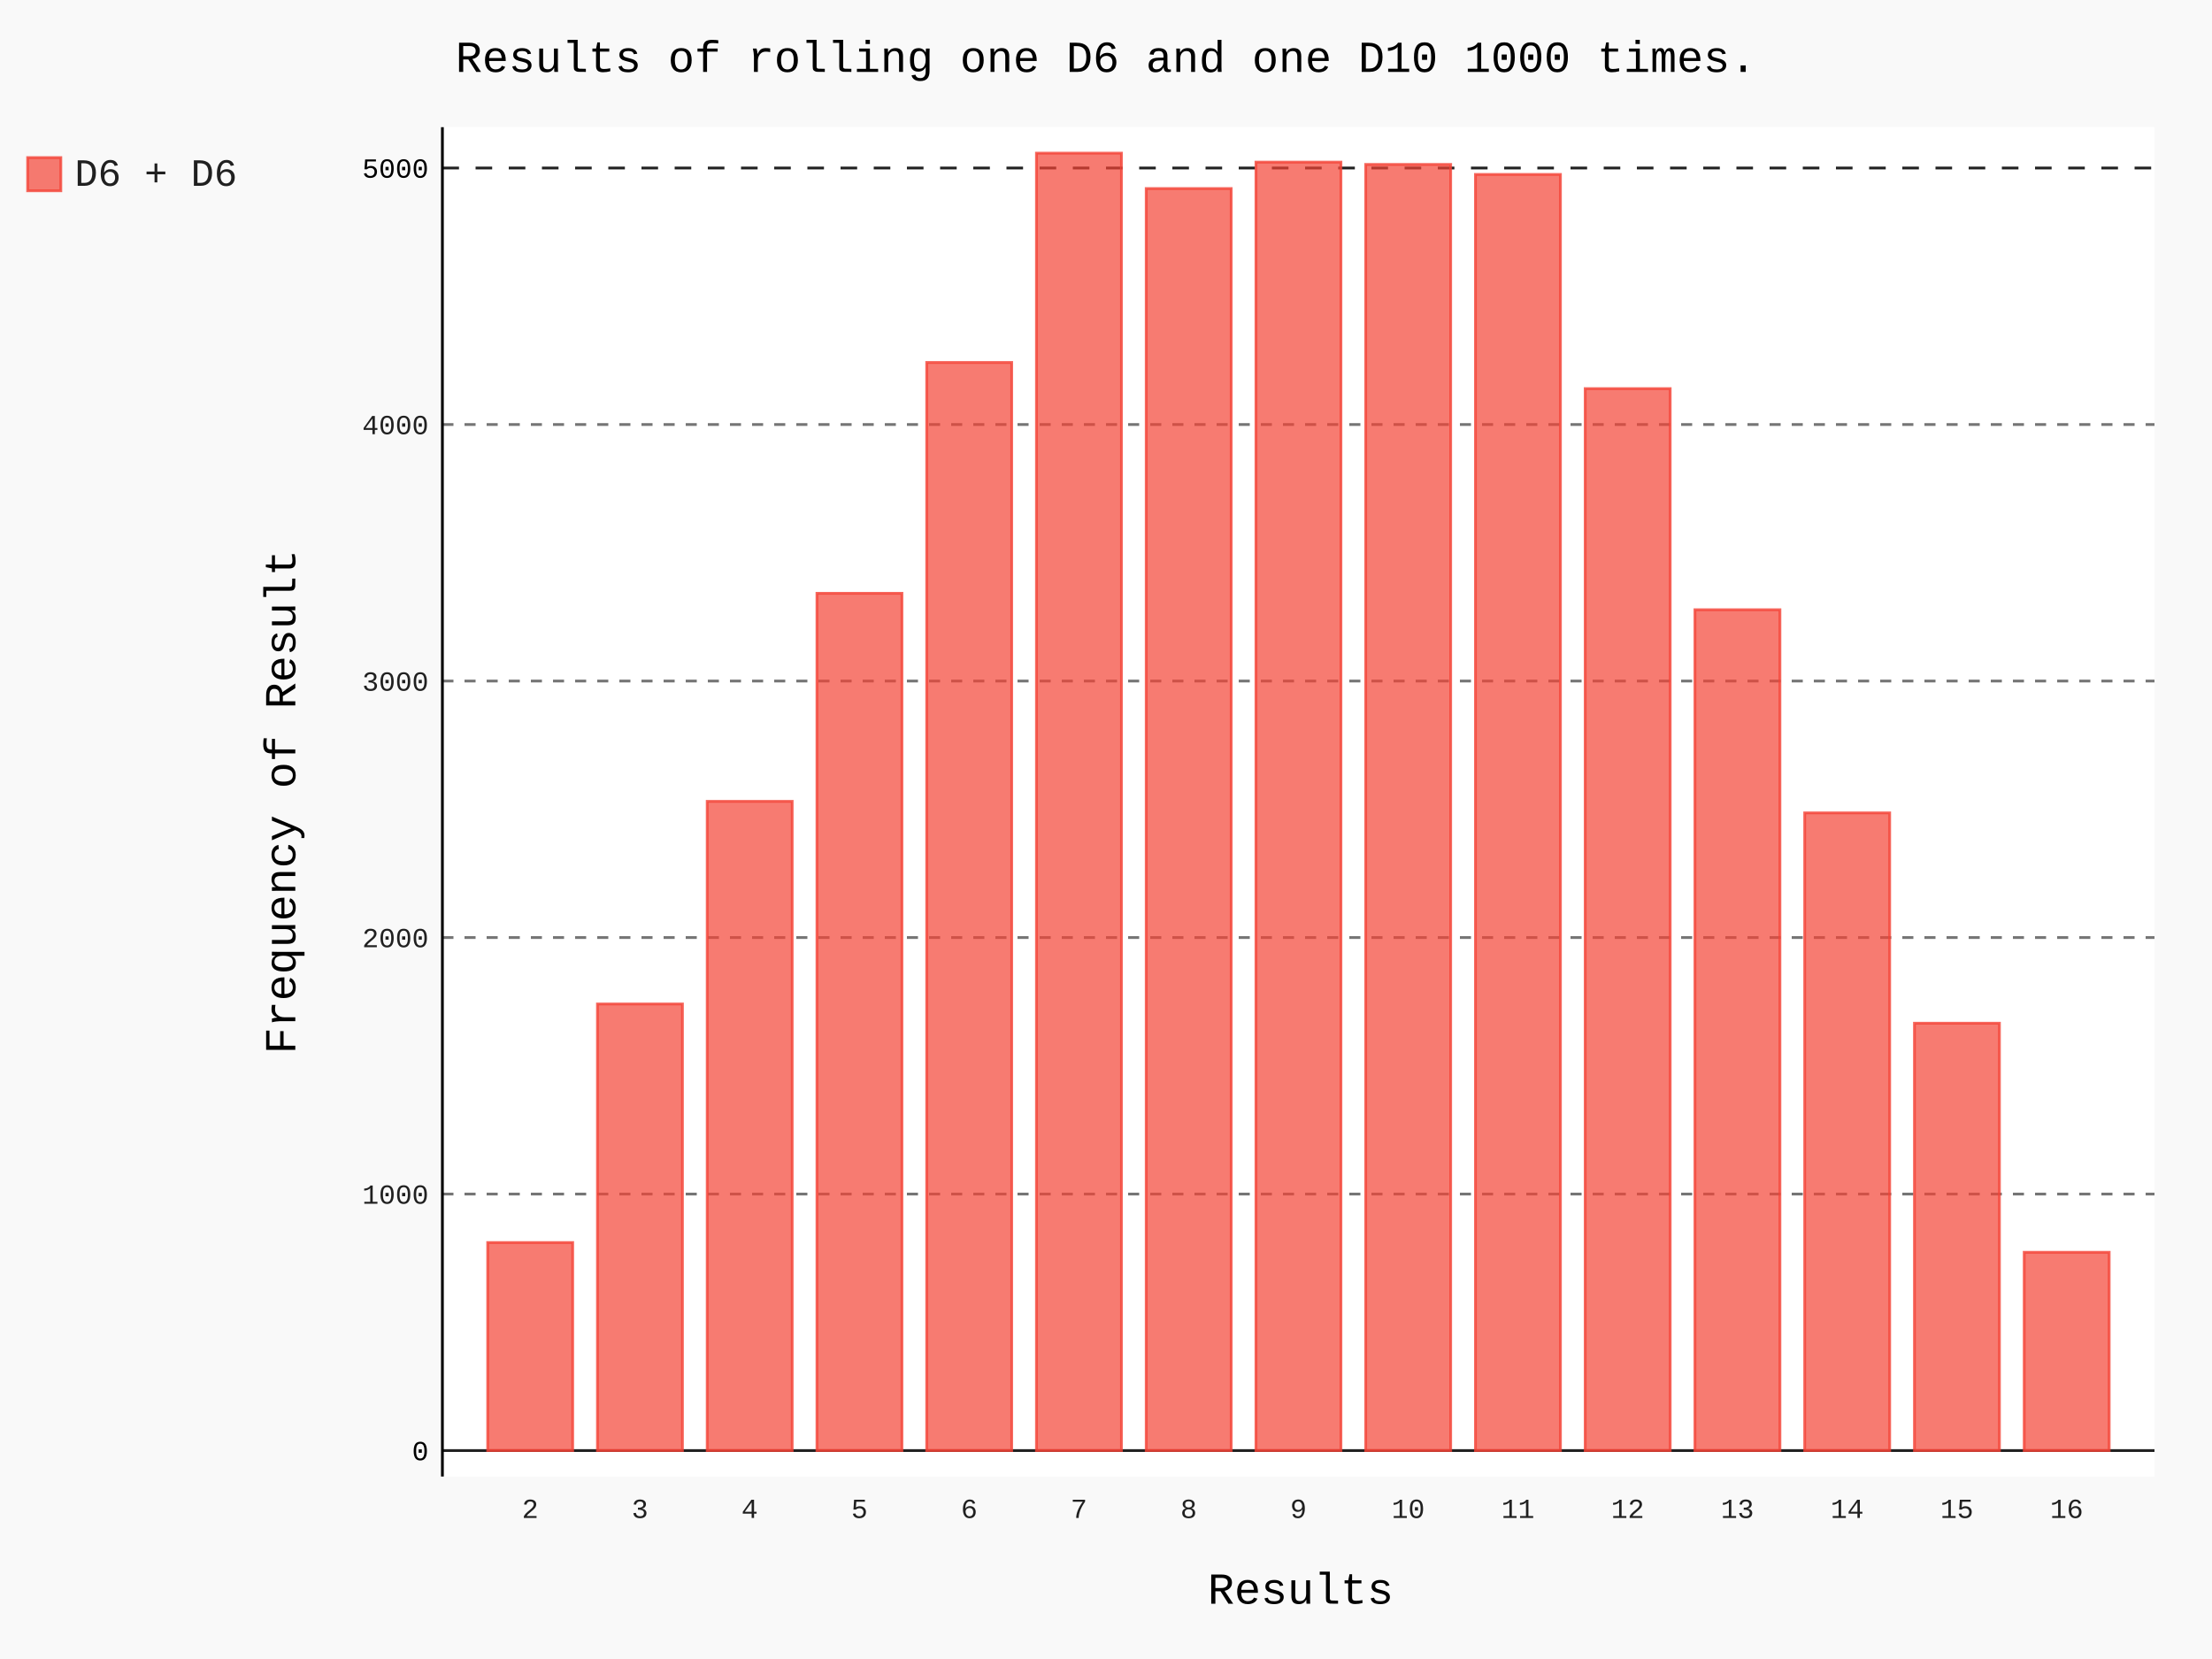
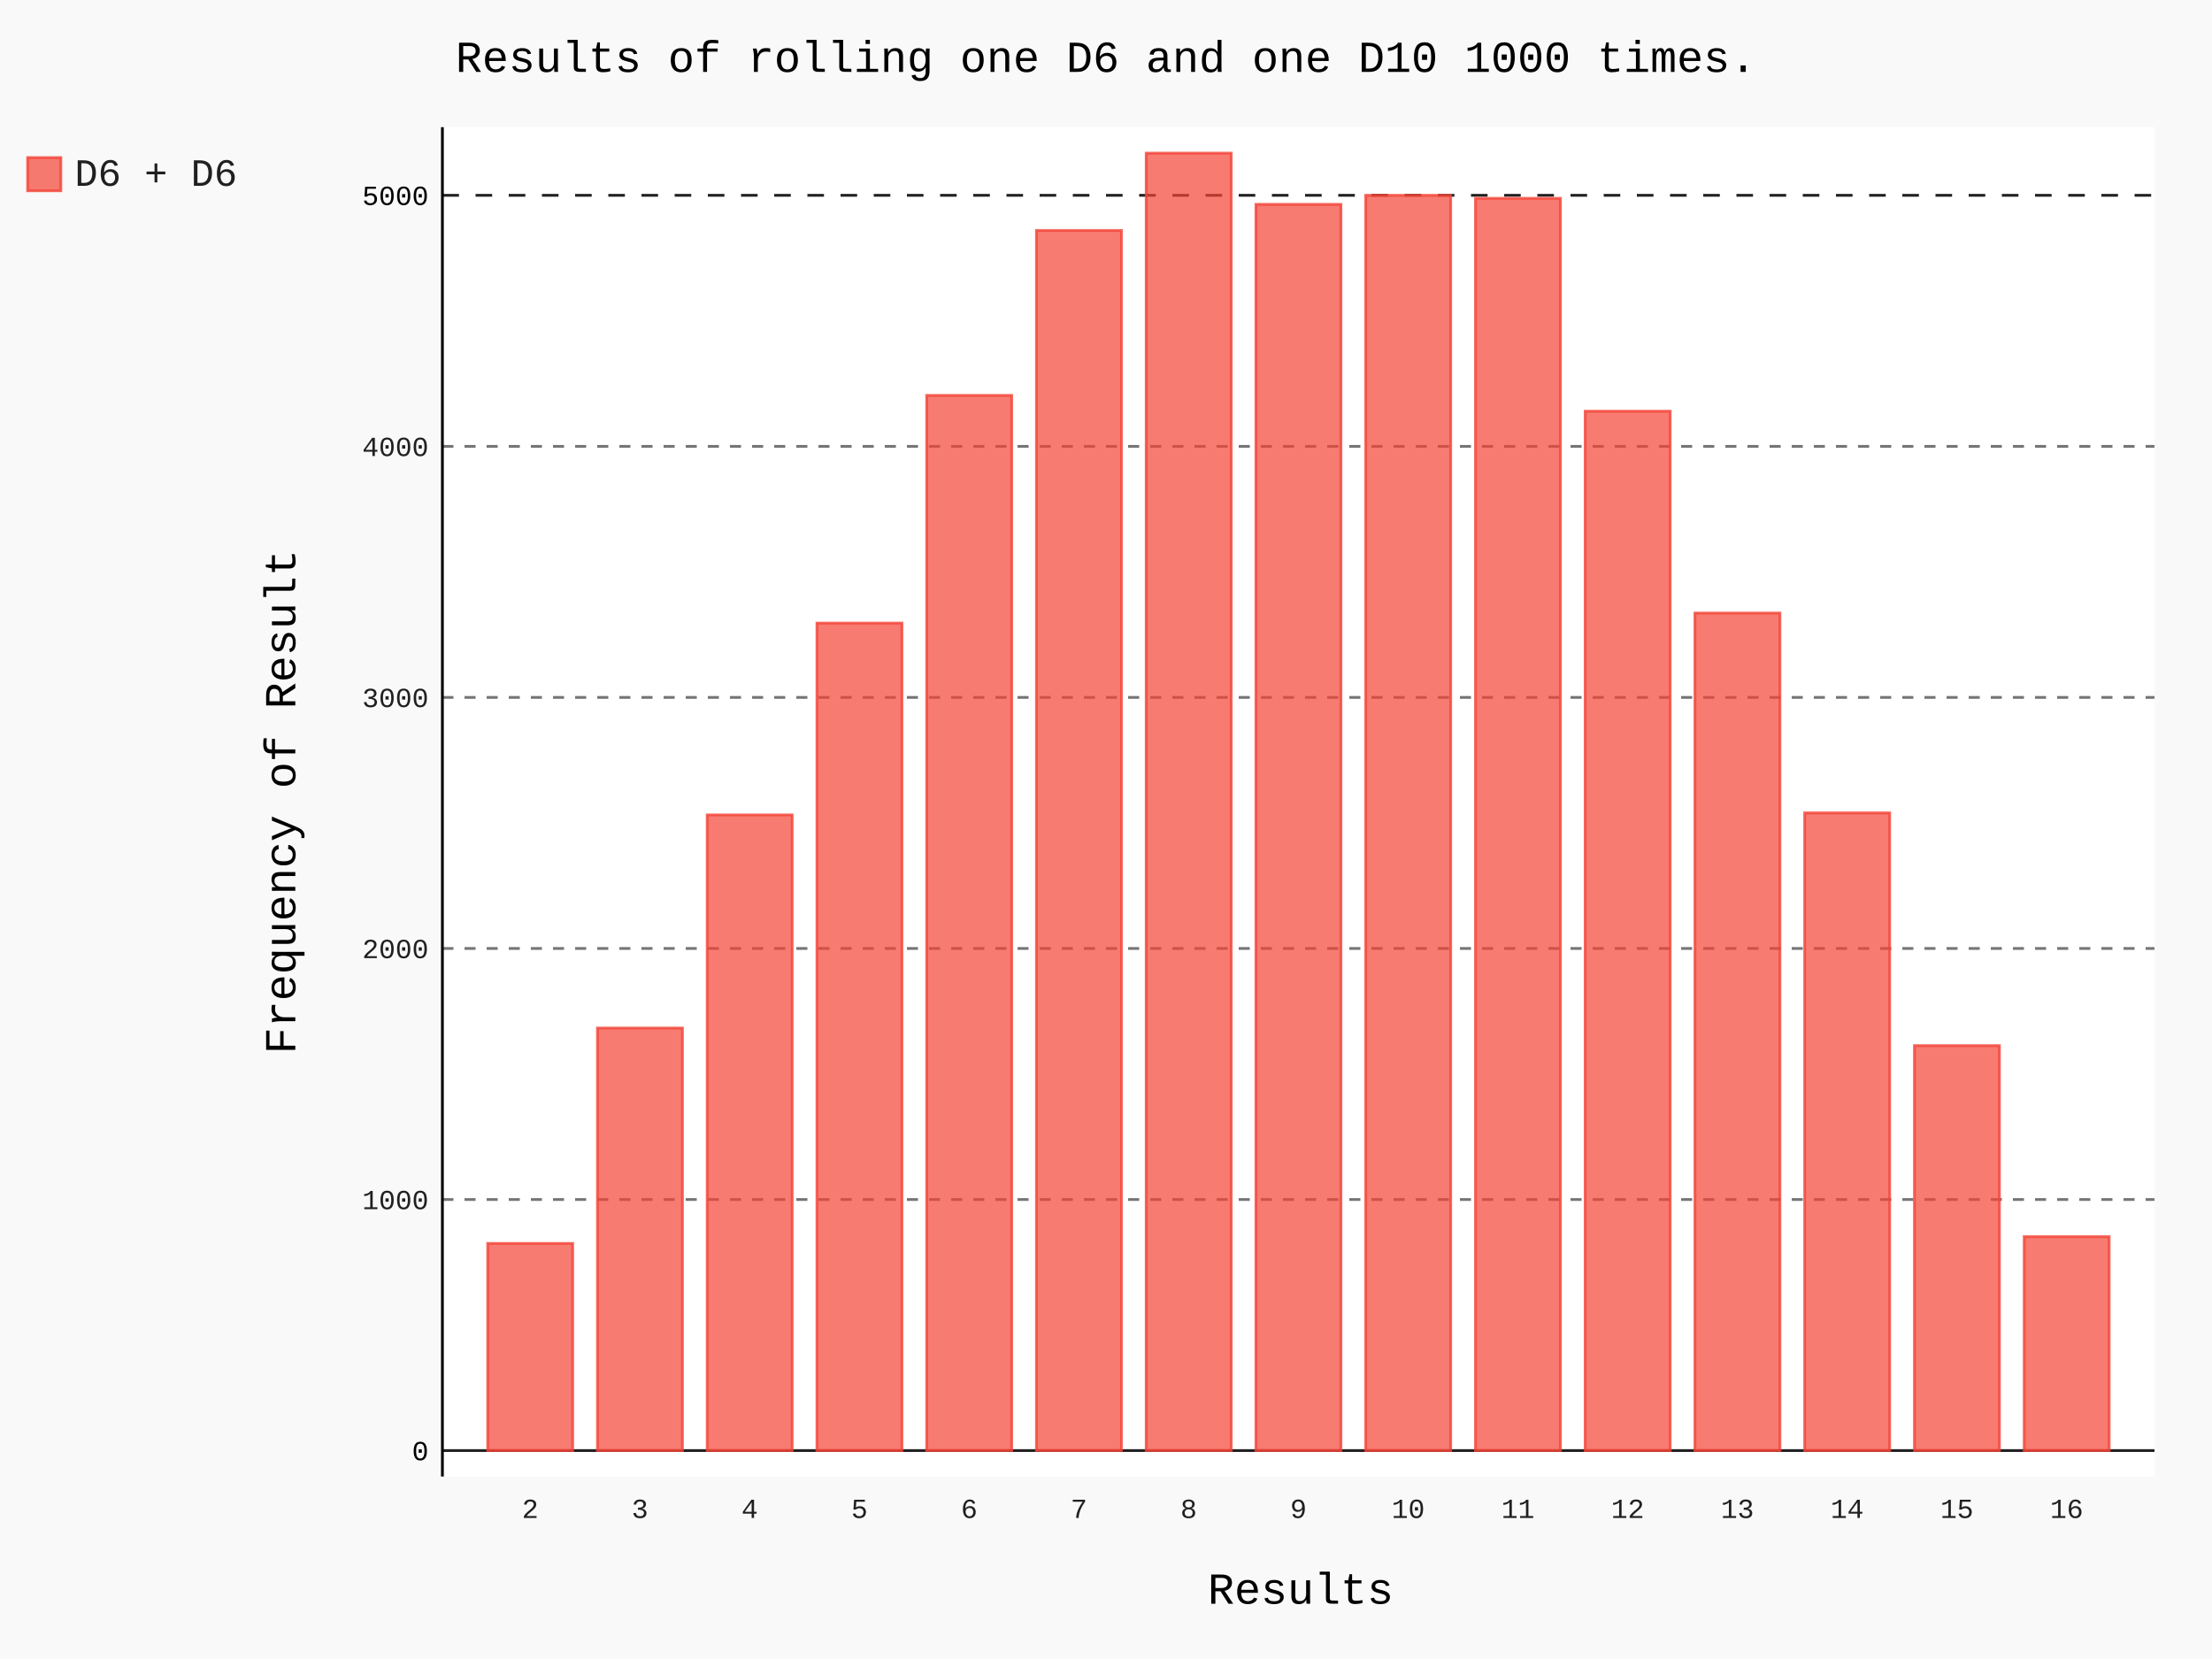
- <svg xmlns="http://www.w3.org/2000/svg" class="pygal-chart" id="chart-bba4cbfc-4efe-45be-934c-5efddd3ded19" viewBox="0 0 800 600">
+ <svg xmlns="http://www.w3.org/2000/svg" id="chart-8c1c2091-7da2-423c-a774-abb7fad1f585" class="pygal-chart" viewBox="0 0 800 600">
  <defs>
-     <style type="text/css">#chart-bba4cbfc-4efe-45be-934c-5efddd3ded19{-webkit-user-select:none;-webkit-font-smoothing:antialiased;font-family:Consolas,"Liberation Mono",Menlo,Courier,monospace}#chart-bba4cbfc-4efe-45be-934c-5efddd3ded19 .title{font-family:Consolas,"Liberation Mono",Menlo,Courier,monospace;font-size:16px}#chart-bba4cbfc-4efe-45be-934c-5efddd3ded19 .legends .legend text{font-family:Consolas,"Liberation Mono",Menlo,Courier,monospace;font-size:14px}#chart-bba4cbfc-4efe-45be-934c-5efddd3ded19 .axis text{font-family:Consolas,"Liberation Mono",Menlo,Courier,monospace;font-size:10px}#chart-bba4cbfc-4efe-45be-934c-5efddd3ded19 .axis text.major{font-family:Consolas,"Liberation Mono",Menlo,Courier,monospace;font-size:10px}#chart-bba4cbfc-4efe-45be-934c-5efddd3ded19 .text-overlay text.value{font-family:Consolas,"Liberation Mono",Menlo,Courier,monospace;font-size:16px}#chart-bba4cbfc-4efe-45be-934c-5efddd3ded19 .text-overlay text.label{font-family:Consolas,"Liberation Mono",Menlo,Courier,monospace;font-size:10px}#chart-bba4cbfc-4efe-45be-934c-5efddd3ded19 .tooltip{font-family:Consolas,"Liberation Mono",Menlo,Courier,monospace;font-size:14px}#chart-bba4cbfc-4efe-45be-934c-5efddd3ded19 text.no_data{font-family:Consolas,"Liberation Mono",Menlo,Courier,monospace;font-size:64px}
- #chart-bba4cbfc-4efe-45be-934c-5efddd3ded19{background-color:rgba(249,249,249,1)}#chart-bba4cbfc-4efe-45be-934c-5efddd3ded19 path,#chart-bba4cbfc-4efe-45be-934c-5efddd3ded19 line,#chart-bba4cbfc-4efe-45be-934c-5efddd3ded19 rect,#chart-bba4cbfc-4efe-45be-934c-5efddd3ded19 circle{-webkit-transition:150ms;-moz-transition:150ms;transition:150ms}#chart-bba4cbfc-4efe-45be-934c-5efddd3ded19 .graph &gt; .background{fill:rgba(249,249,249,1)}#chart-bba4cbfc-4efe-45be-934c-5efddd3ded19 .plot &gt; .background{fill:rgba(255,255,255,1)}#chart-bba4cbfc-4efe-45be-934c-5efddd3ded19 .graph{fill:rgba(0,0,0,.87)}#chart-bba4cbfc-4efe-45be-934c-5efddd3ded19 text.no_data{fill:rgba(0,0,0,1)}#chart-bba4cbfc-4efe-45be-934c-5efddd3ded19 .title{fill:rgba(0,0,0,1)}#chart-bba4cbfc-4efe-45be-934c-5efddd3ded19 .legends .legend text{fill:rgba(0,0,0,.87)}#chart-bba4cbfc-4efe-45be-934c-5efddd3ded19 .legends .legend:hover text{fill:rgba(0,0,0,1)}#chart-bba4cbfc-4efe-45be-934c-5efddd3ded19 .axis .line{stroke:rgba(0,0,0,1)}#chart-bba4cbfc-4efe-45be-934c-5efddd3ded19 .axis .guide.line{stroke:rgba(0,0,0,.54)}#chart-bba4cbfc-4efe-45be-934c-5efddd3ded19 .axis .major.line{stroke:rgba(0,0,0,.87)}#chart-bba4cbfc-4efe-45be-934c-5efddd3ded19 .axis text.major{fill:rgba(0,0,0,1)}#chart-bba4cbfc-4efe-45be-934c-5efddd3ded19 .axis.y .guides:hover .guide.line,#chart-bba4cbfc-4efe-45be-934c-5efddd3ded19 .line-graph .axis.x .guides:hover .guide.line,#chart-bba4cbfc-4efe-45be-934c-5efddd3ded19 .stackedline-graph .axis.x .guides:hover .guide.line,#chart-bba4cbfc-4efe-45be-934c-5efddd3ded19 .xy-graph .axis.x .guides:hover .guide.line{stroke:rgba(0,0,0,1)}#chart-bba4cbfc-4efe-45be-934c-5efddd3ded19 .axis .guides:hover text{fill:rgba(0,0,0,1)}#chart-bba4cbfc-4efe-45be-934c-5efddd3ded19 .reactive{fill-opacity:.7;stroke-opacity:.8}#chart-bba4cbfc-4efe-45be-934c-5efddd3ded19 .ci{stroke:rgba(0,0,0,.87)}#chart-bba4cbfc-4efe-45be-934c-5efddd3ded19 .reactive.active,#chart-bba4cbfc-4efe-45be-934c-5efddd3ded19 .active .reactive{fill-opacity:.8;stroke-opacity:.9;stroke-width:4}#chart-bba4cbfc-4efe-45be-934c-5efddd3ded19 .ci .reactive.active{stroke-width:1.5}#chart-bba4cbfc-4efe-45be-934c-5efddd3ded19 .series text{fill:rgba(0,0,0,1)}#chart-bba4cbfc-4efe-45be-934c-5efddd3ded19 .tooltip rect{fill:rgba(255,255,255,1);stroke:rgba(0,0,0,1);-webkit-transition:opacity 150ms;-moz-transition:opacity 150ms;transition:opacity 150ms}#chart-bba4cbfc-4efe-45be-934c-5efddd3ded19 .tooltip .label{fill:rgba(0,0,0,.87)}#chart-bba4cbfc-4efe-45be-934c-5efddd3ded19 .tooltip .label{fill:rgba(0,0,0,.87)}#chart-bba4cbfc-4efe-45be-934c-5efddd3ded19 .tooltip .legend{font-size:.8em;fill:rgba(0,0,0,.54)}#chart-bba4cbfc-4efe-45be-934c-5efddd3ded19 .tooltip .x_label{font-size:.6em;fill:rgba(0,0,0,1)}#chart-bba4cbfc-4efe-45be-934c-5efddd3ded19 .tooltip .xlink{font-size:.5em;text-decoration:underline}#chart-bba4cbfc-4efe-45be-934c-5efddd3ded19 .tooltip .value{font-size:1.5em}#chart-bba4cbfc-4efe-45be-934c-5efddd3ded19 .bound{font-size:.5em}#chart-bba4cbfc-4efe-45be-934c-5efddd3ded19 .max-value{font-size:.75em;fill:rgba(0,0,0,.54)}#chart-bba4cbfc-4efe-45be-934c-5efddd3ded19 .map-element{fill:rgba(255,255,255,1);stroke:rgba(0,0,0,.54) !important}#chart-bba4cbfc-4efe-45be-934c-5efddd3ded19 .map-element .reactive{fill-opacity:inherit;stroke-opacity:inherit}#chart-bba4cbfc-4efe-45be-934c-5efddd3ded19 .color-0,#chart-bba4cbfc-4efe-45be-934c-5efddd3ded19 .color-0 a:visited{stroke:#F44336;fill:#F44336}#chart-bba4cbfc-4efe-45be-934c-5efddd3ded19 .text-overlay .color-0 text{fill:black}
- #chart-bba4cbfc-4efe-45be-934c-5efddd3ded19 text.no_data{text-anchor:middle}#chart-bba4cbfc-4efe-45be-934c-5efddd3ded19 .guide.line{fill:none}#chart-bba4cbfc-4efe-45be-934c-5efddd3ded19 .centered{text-anchor:middle}#chart-bba4cbfc-4efe-45be-934c-5efddd3ded19 .title{text-anchor:middle}#chart-bba4cbfc-4efe-45be-934c-5efddd3ded19 .legends .legend text{fill-opacity:1}#chart-bba4cbfc-4efe-45be-934c-5efddd3ded19 .axis.x text{text-anchor:middle}#chart-bba4cbfc-4efe-45be-934c-5efddd3ded19 .axis.x:not(.web) text[transform]{text-anchor:start}#chart-bba4cbfc-4efe-45be-934c-5efddd3ded19 .axis.x:not(.web) text[transform].backwards{text-anchor:end}#chart-bba4cbfc-4efe-45be-934c-5efddd3ded19 .axis.y text{text-anchor:end}#chart-bba4cbfc-4efe-45be-934c-5efddd3ded19 .axis.y text[transform].backwards{text-anchor:start}#chart-bba4cbfc-4efe-45be-934c-5efddd3ded19 .axis.y2 text{text-anchor:start}#chart-bba4cbfc-4efe-45be-934c-5efddd3ded19 .axis.y2 text[transform].backwards{text-anchor:end}#chart-bba4cbfc-4efe-45be-934c-5efddd3ded19 .axis .guide.line{stroke-dasharray:4,4}#chart-bba4cbfc-4efe-45be-934c-5efddd3ded19 .axis .major.guide.line{stroke-dasharray:6,6}#chart-bba4cbfc-4efe-45be-934c-5efddd3ded19 .horizontal .axis.y .guide.line,#chart-bba4cbfc-4efe-45be-934c-5efddd3ded19 .horizontal .axis.y2 .guide.line,#chart-bba4cbfc-4efe-45be-934c-5efddd3ded19 .vertical .axis.x .guide.line{opacity:0}#chart-bba4cbfc-4efe-45be-934c-5efddd3ded19 .horizontal .axis.always_show .guide.line,#chart-bba4cbfc-4efe-45be-934c-5efddd3ded19 .vertical .axis.always_show .guide.line{opacity:1 !important}#chart-bba4cbfc-4efe-45be-934c-5efddd3ded19 .axis.y .guides:hover .guide.line,#chart-bba4cbfc-4efe-45be-934c-5efddd3ded19 .axis.y2 .guides:hover .guide.line,#chart-bba4cbfc-4efe-45be-934c-5efddd3ded19 .axis.x .guides:hover .guide.line{opacity:1}#chart-bba4cbfc-4efe-45be-934c-5efddd3ded19 .axis .guides:hover text{opacity:1}#chart-bba4cbfc-4efe-45be-934c-5efddd3ded19 .nofill{fill:none}#chart-bba4cbfc-4efe-45be-934c-5efddd3ded19 .subtle-fill{fill-opacity:.2}#chart-bba4cbfc-4efe-45be-934c-5efddd3ded19 .dot{stroke-width:1px;fill-opacity:1}#chart-bba4cbfc-4efe-45be-934c-5efddd3ded19 .dot.active{stroke-width:5px}#chart-bba4cbfc-4efe-45be-934c-5efddd3ded19 .dot.negative{fill:transparent}#chart-bba4cbfc-4efe-45be-934c-5efddd3ded19 text,#chart-bba4cbfc-4efe-45be-934c-5efddd3ded19 tspan{stroke:none !important}#chart-bba4cbfc-4efe-45be-934c-5efddd3ded19 .series text.active{opacity:1}#chart-bba4cbfc-4efe-45be-934c-5efddd3ded19 .tooltip rect{fill-opacity:.95;stroke-width:.5}#chart-bba4cbfc-4efe-45be-934c-5efddd3ded19 .tooltip text{fill-opacity:1}#chart-bba4cbfc-4efe-45be-934c-5efddd3ded19 .showable{visibility:hidden}#chart-bba4cbfc-4efe-45be-934c-5efddd3ded19 .showable.shown{visibility:visible}#chart-bba4cbfc-4efe-45be-934c-5efddd3ded19 .gauge-background{fill:rgba(229,229,229,1);stroke:none}#chart-bba4cbfc-4efe-45be-934c-5efddd3ded19 .bg-lines{stroke:rgba(249,249,249,1);stroke-width:2px}</style>
+     <style type="text/css">#chart-8c1c2091-7da2-423c-a774-abb7fad1f585{-webkit-user-select:none;-webkit-font-smoothing:antialiased;font-family:Consolas,"Liberation Mono",Menlo,Courier,monospace}#chart-8c1c2091-7da2-423c-a774-abb7fad1f585 .title{font-family:Consolas,"Liberation Mono",Menlo,Courier,monospace;font-size:16px}#chart-8c1c2091-7da2-423c-a774-abb7fad1f585 .legends .legend text{font-family:Consolas,"Liberation Mono",Menlo,Courier,monospace;font-size:14px}#chart-8c1c2091-7da2-423c-a774-abb7fad1f585 .axis text{font-family:Consolas,"Liberation Mono",Menlo,Courier,monospace;font-size:10px}#chart-8c1c2091-7da2-423c-a774-abb7fad1f585 .axis text.major{font-family:Consolas,"Liberation Mono",Menlo,Courier,monospace;font-size:10px}#chart-8c1c2091-7da2-423c-a774-abb7fad1f585 .text-overlay text.value{font-family:Consolas,"Liberation Mono",Menlo,Courier,monospace;font-size:16px}#chart-8c1c2091-7da2-423c-a774-abb7fad1f585 .text-overlay text.label{font-family:Consolas,"Liberation Mono",Menlo,Courier,monospace;font-size:10px}#chart-8c1c2091-7da2-423c-a774-abb7fad1f585 .tooltip{font-family:Consolas,"Liberation Mono",Menlo,Courier,monospace;font-size:14px}#chart-8c1c2091-7da2-423c-a774-abb7fad1f585 text.no_data{font-family:Consolas,"Liberation Mono",Menlo,Courier,monospace;font-size:64px}
+ #chart-8c1c2091-7da2-423c-a774-abb7fad1f585{background-color:rgba(249,249,249,1)}#chart-8c1c2091-7da2-423c-a774-abb7fad1f585 path,#chart-8c1c2091-7da2-423c-a774-abb7fad1f585 line,#chart-8c1c2091-7da2-423c-a774-abb7fad1f585 rect,#chart-8c1c2091-7da2-423c-a774-abb7fad1f585 circle{-webkit-transition:150ms;-moz-transition:150ms;transition:150ms}#chart-8c1c2091-7da2-423c-a774-abb7fad1f585 .graph &gt; .background{fill:rgba(249,249,249,1)}#chart-8c1c2091-7da2-423c-a774-abb7fad1f585 .plot &gt; .background{fill:rgba(255,255,255,1)}#chart-8c1c2091-7da2-423c-a774-abb7fad1f585 .graph{fill:rgba(0,0,0,.87)}#chart-8c1c2091-7da2-423c-a774-abb7fad1f585 text.no_data{fill:rgba(0,0,0,1)}#chart-8c1c2091-7da2-423c-a774-abb7fad1f585 .title{fill:rgba(0,0,0,1)}#chart-8c1c2091-7da2-423c-a774-abb7fad1f585 .legends .legend text{fill:rgba(0,0,0,.87)}#chart-8c1c2091-7da2-423c-a774-abb7fad1f585 .legends .legend:hover text{fill:rgba(0,0,0,1)}#chart-8c1c2091-7da2-423c-a774-abb7fad1f585 .axis .line{stroke:rgba(0,0,0,1)}#chart-8c1c2091-7da2-423c-a774-abb7fad1f585 .axis .guide.line{stroke:rgba(0,0,0,.54)}#chart-8c1c2091-7da2-423c-a774-abb7fad1f585 .axis .major.line{stroke:rgba(0,0,0,.87)}#chart-8c1c2091-7da2-423c-a774-abb7fad1f585 .axis text.major{fill:rgba(0,0,0,1)}#chart-8c1c2091-7da2-423c-a774-abb7fad1f585 .axis.y .guides:hover .guide.line,#chart-8c1c2091-7da2-423c-a774-abb7fad1f585 .line-graph .axis.x .guides:hover .guide.line,#chart-8c1c2091-7da2-423c-a774-abb7fad1f585 .stackedline-graph .axis.x .guides:hover .guide.line,#chart-8c1c2091-7da2-423c-a774-abb7fad1f585 .xy-graph .axis.x .guides:hover .guide.line{stroke:rgba(0,0,0,1)}#chart-8c1c2091-7da2-423c-a774-abb7fad1f585 .axis .guides:hover text{fill:rgba(0,0,0,1)}#chart-8c1c2091-7da2-423c-a774-abb7fad1f585 .reactive{fill-opacity:.7;stroke-opacity:.8}#chart-8c1c2091-7da2-423c-a774-abb7fad1f585 .ci{stroke:rgba(0,0,0,.87)}#chart-8c1c2091-7da2-423c-a774-abb7fad1f585 .reactive.active,#chart-8c1c2091-7da2-423c-a774-abb7fad1f585 .active .reactive{fill-opacity:.8;stroke-opacity:.9;stroke-width:4}#chart-8c1c2091-7da2-423c-a774-abb7fad1f585 .ci .reactive.active{stroke-width:1.5}#chart-8c1c2091-7da2-423c-a774-abb7fad1f585 .series text{fill:rgba(0,0,0,1)}#chart-8c1c2091-7da2-423c-a774-abb7fad1f585 .tooltip rect{fill:rgba(255,255,255,1);stroke:rgba(0,0,0,1);-webkit-transition:opacity 150ms;-moz-transition:opacity 150ms;transition:opacity 150ms}#chart-8c1c2091-7da2-423c-a774-abb7fad1f585 .tooltip .label{fill:rgba(0,0,0,.87)}#chart-8c1c2091-7da2-423c-a774-abb7fad1f585 .tooltip .label{fill:rgba(0,0,0,.87)}#chart-8c1c2091-7da2-423c-a774-abb7fad1f585 .tooltip .legend{font-size:.8em;fill:rgba(0,0,0,.54)}#chart-8c1c2091-7da2-423c-a774-abb7fad1f585 .tooltip .x_label{font-size:.6em;fill:rgba(0,0,0,1)}#chart-8c1c2091-7da2-423c-a774-abb7fad1f585 .tooltip .xlink{font-size:.5em;text-decoration:underline}#chart-8c1c2091-7da2-423c-a774-abb7fad1f585 .tooltip .value{font-size:1.5em}#chart-8c1c2091-7da2-423c-a774-abb7fad1f585 .bound{font-size:.5em}#chart-8c1c2091-7da2-423c-a774-abb7fad1f585 .max-value{font-size:.75em;fill:rgba(0,0,0,.54)}#chart-8c1c2091-7da2-423c-a774-abb7fad1f585 .map-element{fill:rgba(255,255,255,1);stroke:rgba(0,0,0,.54) !important}#chart-8c1c2091-7da2-423c-a774-abb7fad1f585 .map-element .reactive{fill-opacity:inherit;stroke-opacity:inherit}#chart-8c1c2091-7da2-423c-a774-abb7fad1f585 .color-0,#chart-8c1c2091-7da2-423c-a774-abb7fad1f585 .color-0 a:visited{stroke:#F44336;fill:#F44336}#chart-8c1c2091-7da2-423c-a774-abb7fad1f585 .text-overlay .color-0 text{fill:black}
+ #chart-8c1c2091-7da2-423c-a774-abb7fad1f585 text.no_data{text-anchor:middle}#chart-8c1c2091-7da2-423c-a774-abb7fad1f585 .guide.line{fill:none}#chart-8c1c2091-7da2-423c-a774-abb7fad1f585 .centered{text-anchor:middle}#chart-8c1c2091-7da2-423c-a774-abb7fad1f585 .title{text-anchor:middle}#chart-8c1c2091-7da2-423c-a774-abb7fad1f585 .legends .legend text{fill-opacity:1}#chart-8c1c2091-7da2-423c-a774-abb7fad1f585 .axis.x text{text-anchor:middle}#chart-8c1c2091-7da2-423c-a774-abb7fad1f585 .axis.x:not(.web) text[transform]{text-anchor:start}#chart-8c1c2091-7da2-423c-a774-abb7fad1f585 .axis.x:not(.web) text[transform].backwards{text-anchor:end}#chart-8c1c2091-7da2-423c-a774-abb7fad1f585 .axis.y text{text-anchor:end}#chart-8c1c2091-7da2-423c-a774-abb7fad1f585 .axis.y text[transform].backwards{text-anchor:start}#chart-8c1c2091-7da2-423c-a774-abb7fad1f585 .axis.y2 text{text-anchor:start}#chart-8c1c2091-7da2-423c-a774-abb7fad1f585 .axis.y2 text[transform].backwards{text-anchor:end}#chart-8c1c2091-7da2-423c-a774-abb7fad1f585 .axis .guide.line{stroke-dasharray:4,4}#chart-8c1c2091-7da2-423c-a774-abb7fad1f585 .axis .major.guide.line{stroke-dasharray:6,6}#chart-8c1c2091-7da2-423c-a774-abb7fad1f585 .horizontal .axis.y .guide.line,#chart-8c1c2091-7da2-423c-a774-abb7fad1f585 .horizontal .axis.y2 .guide.line,#chart-8c1c2091-7da2-423c-a774-abb7fad1f585 .vertical .axis.x .guide.line{opacity:0}#chart-8c1c2091-7da2-423c-a774-abb7fad1f585 .horizontal .axis.always_show .guide.line,#chart-8c1c2091-7da2-423c-a774-abb7fad1f585 .vertical .axis.always_show .guide.line{opacity:1 !important}#chart-8c1c2091-7da2-423c-a774-abb7fad1f585 .axis.y .guides:hover .guide.line,#chart-8c1c2091-7da2-423c-a774-abb7fad1f585 .axis.y2 .guides:hover .guide.line,#chart-8c1c2091-7da2-423c-a774-abb7fad1f585 .axis.x .guides:hover .guide.line{opacity:1}#chart-8c1c2091-7da2-423c-a774-abb7fad1f585 .axis .guides:hover text{opacity:1}#chart-8c1c2091-7da2-423c-a774-abb7fad1f585 .nofill{fill:none}#chart-8c1c2091-7da2-423c-a774-abb7fad1f585 .subtle-fill{fill-opacity:.2}#chart-8c1c2091-7da2-423c-a774-abb7fad1f585 .dot{stroke-width:1px;fill-opacity:1}#chart-8c1c2091-7da2-423c-a774-abb7fad1f585 .dot.active{stroke-width:5px}#chart-8c1c2091-7da2-423c-a774-abb7fad1f585 .dot.negative{fill:transparent}#chart-8c1c2091-7da2-423c-a774-abb7fad1f585 text,#chart-8c1c2091-7da2-423c-a774-abb7fad1f585 tspan{stroke:none !important}#chart-8c1c2091-7da2-423c-a774-abb7fad1f585 .series text.active{opacity:1}#chart-8c1c2091-7da2-423c-a774-abb7fad1f585 .tooltip rect{fill-opacity:.95;stroke-width:.5}#chart-8c1c2091-7da2-423c-a774-abb7fad1f585 .tooltip text{fill-opacity:1}#chart-8c1c2091-7da2-423c-a774-abb7fad1f585 .showable{visibility:hidden}#chart-8c1c2091-7da2-423c-a774-abb7fad1f585 .showable.shown{visibility:visible}#chart-8c1c2091-7da2-423c-a774-abb7fad1f585 .gauge-background{fill:rgba(229,229,229,1);stroke:none}#chart-8c1c2091-7da2-423c-a774-abb7fad1f585 .bg-lines{stroke:rgba(249,249,249,1);stroke-width:2px}</style>
  </defs>
  <g class="graph bar-graph vertical">
    <rect class="background" height="600" width="800" x="0" y="0" />
    <g class="plot" transform="translate(160, 46)">
      <rect class="background" height="488" width="619.2" x="0" y="0" />
      <g class="axis y always_show">
        <g class="guides">
          <path class="axis major line" d="M0 478.615 h619.2" />
          <text class="major" x="-5" y="482.115">0</text>
        </g>
        <g class="guides">
-           <path class="guide line" d="M0 385.845 h619.2" />
-           <text class="" x="-5" y="389.345">1000</text>
+           <path class="guide line" d="M0 387.82 h619.2" />
+           <text class="" x="-5" y="391.32">1000</text>
        </g>
        <g class="guides">
-           <path class="guide line" d="M0 293.075 h619.2" />
-           <text class="" x="-5" y="296.575">2000</text>
+           <path class="guide line" d="M0 297.025 h619.2" />
+           <text class="" x="-5" y="300.525">2000</text>
        </g>
        <g class="guides">
-           <path class="guide line" d="M0 200.305 h619.2" />
-           <text class="" x="-5" y="203.805">3000</text>
+           <path class="guide line" d="M0 206.229 h619.2" />
+           <text class="" x="-5" y="209.729">3000</text>
        </g>
        <g class="guides">
-           <path class="guide line" d="M0 107.535 h619.2" />
-           <text class="" x="-5" y="111.035">4000</text>
+           <path class="guide line" d="M0 115.434 h619.2" />
+           <text class="" x="-5" y="118.934">4000</text>
        </g>
        <g class="guides">
-           <path class="major guide line" d="M0 14.765 h619.2" />
-           <text class="major" x="-5" y="18.265">5000</text>
+           <path class="major guide line" d="M0 24.638 h619.2" />
+           <text class="major" x="-5" y="28.138">5000</text>
        </g>
      </g>
      <g class="axis x">
        <path class="line" d="M0 0 v488" />
        <g class="guides">
          <path class="guide line" d="M31.754 0 v488" />
          <text class="" x="31.754" y="503.0">2</text>
        </g>
        <g class="guides">
          <path class="guide line" d="M71.446 0 v488" />
          <text class="" x="71.446" y="503.0">3</text>
        </g>
        <g class="guides">
          <path class="guide line" d="M111.138 0 v488" />
          <text class="" x="111.138" y="503.0">4</text>
        </g>
        <g class="guides">
          <path class="guide line" d="M150.831 0 v488" />
          <text class="" x="150.831" y="503.0">5</text>
        </g>
        <g class="guides">
          <path class="guide line" d="M190.523 0 v488" />
          <text class="" x="190.523" y="503.0">6</text>
        </g>
        <g class="guides">
          <path class="guide line" d="M230.215 0 v488" />
          <text class="" x="230.215" y="503.0">7</text>
        </g>
        <g class="guides">
          <path class="guide line" d="M269.908 0 v488" />
          <text class="" x="269.908" y="503.0">8</text>
        </g>
        <g class="guides">
          <path class="guide line" d="M309.6 0 v488" />
          <text class="" x="309.6" y="503.0">9</text>
        </g>
        <g class="guides">
          <path class="guide line" d="M349.292 0 v488" />
          <text class="" x="349.292" y="503.0">10</text>
        </g>
        <g class="guides">
          <path class="guide line" d="M388.985 0 v488" />
          <text class="" x="388.985" y="503.0">11</text>
        </g>
        <g class="guides">
          <path class="guide line" d="M428.677 0 v488" />
          <text class="" x="428.677" y="503.0">12</text>
        </g>
        <g class="guides">
          <path class="guide line" d="M468.369 0 v488" />
          <text class="" x="468.369" y="503.0">13</text>
        </g>
        <g class="guides">
          <path class="guide line" d="M508.062 0 v488" />
          <text class="" x="508.062" y="503.0">14</text>
        </g>
        <g class="guides">
          <path class="guide line" d="M547.754 0 v488" />
          <text class="" x="547.754" y="503.0">15</text>
        </g>
        <g class="guides">
          <path class="guide line" d="M587.446 0 v488" />
          <text class="" x="587.446" y="503.0">16</text>
        </g>
      </g>
      <g class="series serie-0 color-0">
        <g class="bars">
          <g class="bar">
-             <rect class="rect reactive tooltip-trigger" height="75.236" rx="0" ry="0" width="30.738" x="16.385" y="403.379" />
+             <rect class="rect reactive tooltip-trigger" height="74.906" rx="0" ry="0" width="30.738" x="16.385" y="403.709" />
          </g>
          <g class="bar">
-             <rect class="rect reactive tooltip-trigger" height="161.513" rx="0" ry="0" width="30.738" x="56.077" y="317.103" />
+             <rect class="rect reactive tooltip-trigger" height="152.809" rx="0" ry="0" width="30.738" x="56.077" y="325.807" />
          </g>
          <g class="bar">
-             <rect class="rect reactive tooltip-trigger" height="234.801" rx="0" ry="0" width="30.738" x="95.77" y="243.814" />
+             <rect class="rect reactive tooltip-trigger" height="229.894" rx="0" ry="0" width="30.738" x="95.77" y="248.721" />
          </g>
          <g class="bar">
-             <rect class="rect reactive tooltip-trigger" height="310.037" rx="0" ry="0" width="30.738" x="135.462" y="168.578" />
+             <rect class="rect reactive tooltip-trigger" height="299.262" rx="0" ry="0" width="30.738" x="135.462" y="179.354" />
          </g>
          <g class="bar">
-             <rect class="rect reactive tooltip-trigger" height="393.53" rx="0" ry="0" width="30.738" x="175.154" y="85.085" />
+             <rect class="rect reactive tooltip-trigger" height="381.613" rx="0" ry="0" width="30.738" x="175.154" y="97.002" />
          </g>
          <g class="bar">
-             <rect class="rect reactive tooltip-trigger" height="469.231" rx="0" ry="0" width="30.738" x="214.847" y="9.385" />
+             <rect class="rect reactive tooltip-trigger" height="441.266" rx="0" ry="0" width="30.738" x="214.847" y="37.35" />
          </g>
          <g class="bar">
-             <rect class="rect reactive tooltip-trigger" height="456.429" rx="0" ry="0" width="30.738" x="254.539" y="22.187" />
+             <rect class="rect reactive tooltip-trigger" height="469.231" rx="0" ry="0" width="30.738" x="254.539" y="9.385" />
          </g>
          <g class="bar">
-             <rect class="rect reactive tooltip-trigger" height="465.984" rx="0" ry="0" width="30.738" x="294.231" y="12.632" />
+             <rect class="rect reactive tooltip-trigger" height="450.709" rx="0" ry="0" width="30.738" x="294.231" y="27.907" />
          </g>
          <g class="bar">
-             <rect class="rect reactive tooltip-trigger" height="465.149" rx="0" ry="0" width="30.738" x="333.923" y="13.466" />
+             <rect class="rect reactive tooltip-trigger" height="453.977" rx="0" ry="0" width="30.738" x="333.923" y="24.638" />
          </g>
          <g class="bar">
-             <rect class="rect reactive tooltip-trigger" height="461.531" rx="0" ry="0" width="30.738" x="373.616" y="17.085" />
+             <rect class="rect reactive tooltip-trigger" height="452.888" rx="0" ry="0" width="30.738" x="373.616" y="25.728" />
          </g>
          <g class="bar">
-             <rect class="rect reactive tooltip-trigger" height="384.068" rx="0" ry="0" width="30.738" x="413.308" y="94.547" />
+             <rect class="rect reactive tooltip-trigger" height="375.893" rx="0" ry="0" width="30.738" x="413.308" y="102.722" />
          </g>
          <g class="bar">
-             <rect class="rect reactive tooltip-trigger" height="304.1" rx="0" ry="0" width="30.738" x="453" y="174.515" />
+             <rect class="rect reactive tooltip-trigger" height="302.894" rx="0" ry="0" width="30.738" x="453" y="175.722" />
          </g>
          <g class="bar">
-             <rect class="rect reactive tooltip-trigger" height="230.626" rx="0" ry="0" width="30.738" x="492.693" y="247.989" />
+             <rect class="rect reactive tooltip-trigger" height="230.62" rx="0" ry="0" width="30.738" x="492.693" y="247.995" />
          </g>
          <g class="bar">
-             <rect class="rect reactive tooltip-trigger" height="154.555" rx="0" ry="0" width="30.738" x="532.385" y="324.061" />
+             <rect class="rect reactive tooltip-trigger" height="146.453" rx="0" ry="0" width="30.738" x="532.385" y="332.162" />
          </g>
          <g class="bar">
-             <rect class="rect reactive tooltip-trigger" height="71.711" rx="0" ry="0" width="30.738" x="572.077" y="406.904" />
+             <rect class="rect reactive tooltip-trigger" height="77.358" rx="0" ry="0" width="30.738" x="572.077" y="401.258" />
          </g>
        </g>
      </g>
    </g>
    <g class="titles">
      <text class="title plot_title" x="400.0" y="26">Results of rolling one D6 and one D10 1000 times.</text>
      <text class="title" x="470.4" y="580">Results</text>
-       <text class="title" transform="rotate(-90 80.8 290)" x="80.8" y="316.0">Frequency of Result</text>
+       <text class="title" x="80.8" y="316.0" transform="rotate(-90 80.8 290)">Frequency of Result</text>
    </g>
    <g class="plot overlay" transform="translate(160, 46)">
      <g class="series serie-0 color-0" />
    </g>
    <g class="plot text-overlay" transform="translate(160, 46)">
      <g class="series serie-0 color-0" />
    </g>
    <g class="plot tooltip-overlay" transform="translate(160, 46)">
      <g class="tooltip" style="opacity: 0" transform="translate(0 0)">
        <rect class="tooltip-box" height="0" rx="0" ry="0" width="0" />
        <g class="text" />
      </g>
    </g>
    <g class="legends" transform="translate(10, 56)">
      <g class="legend reactive activate-serie" id="activate-serie-0">
        <rect class="color-0 reactive" height="12" width="12" x="0.0" y="1.0" />
        <text x="17.0" y="11.2">D6 + D6</text>
      </g>
    </g>
    <g class="legends" transform="translate(790, 56)" />
  </g>
</svg>
